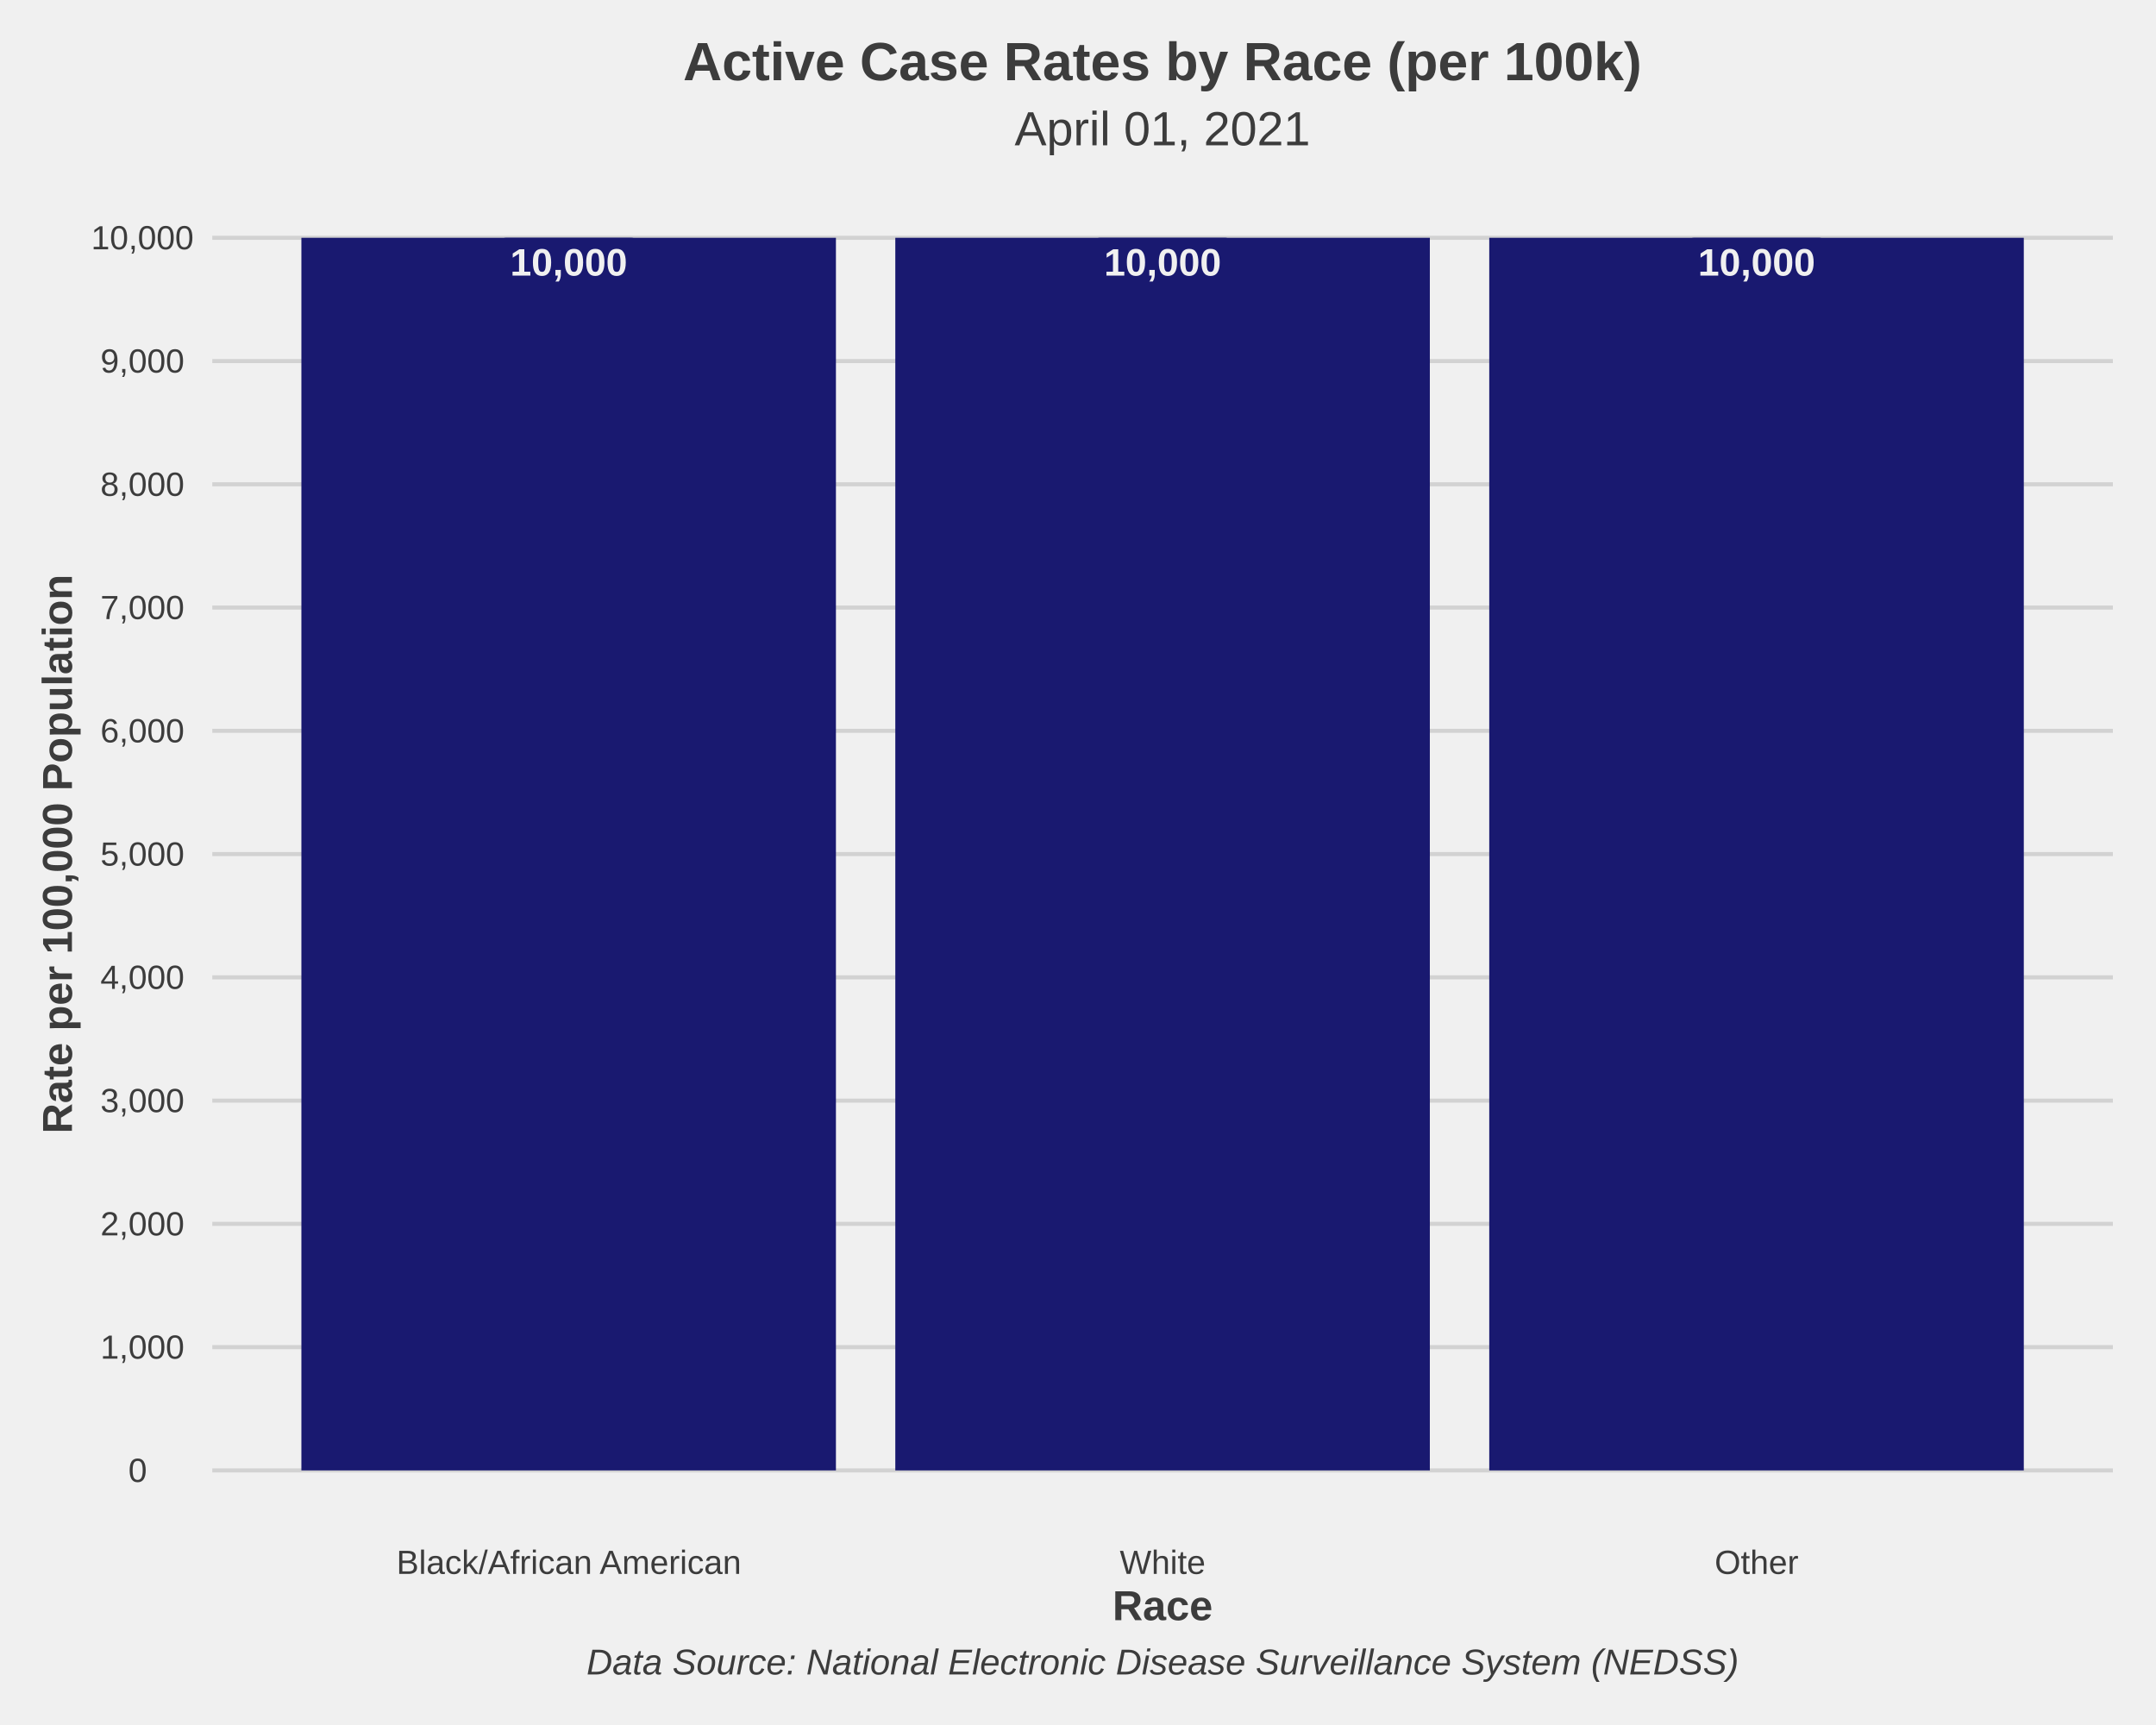
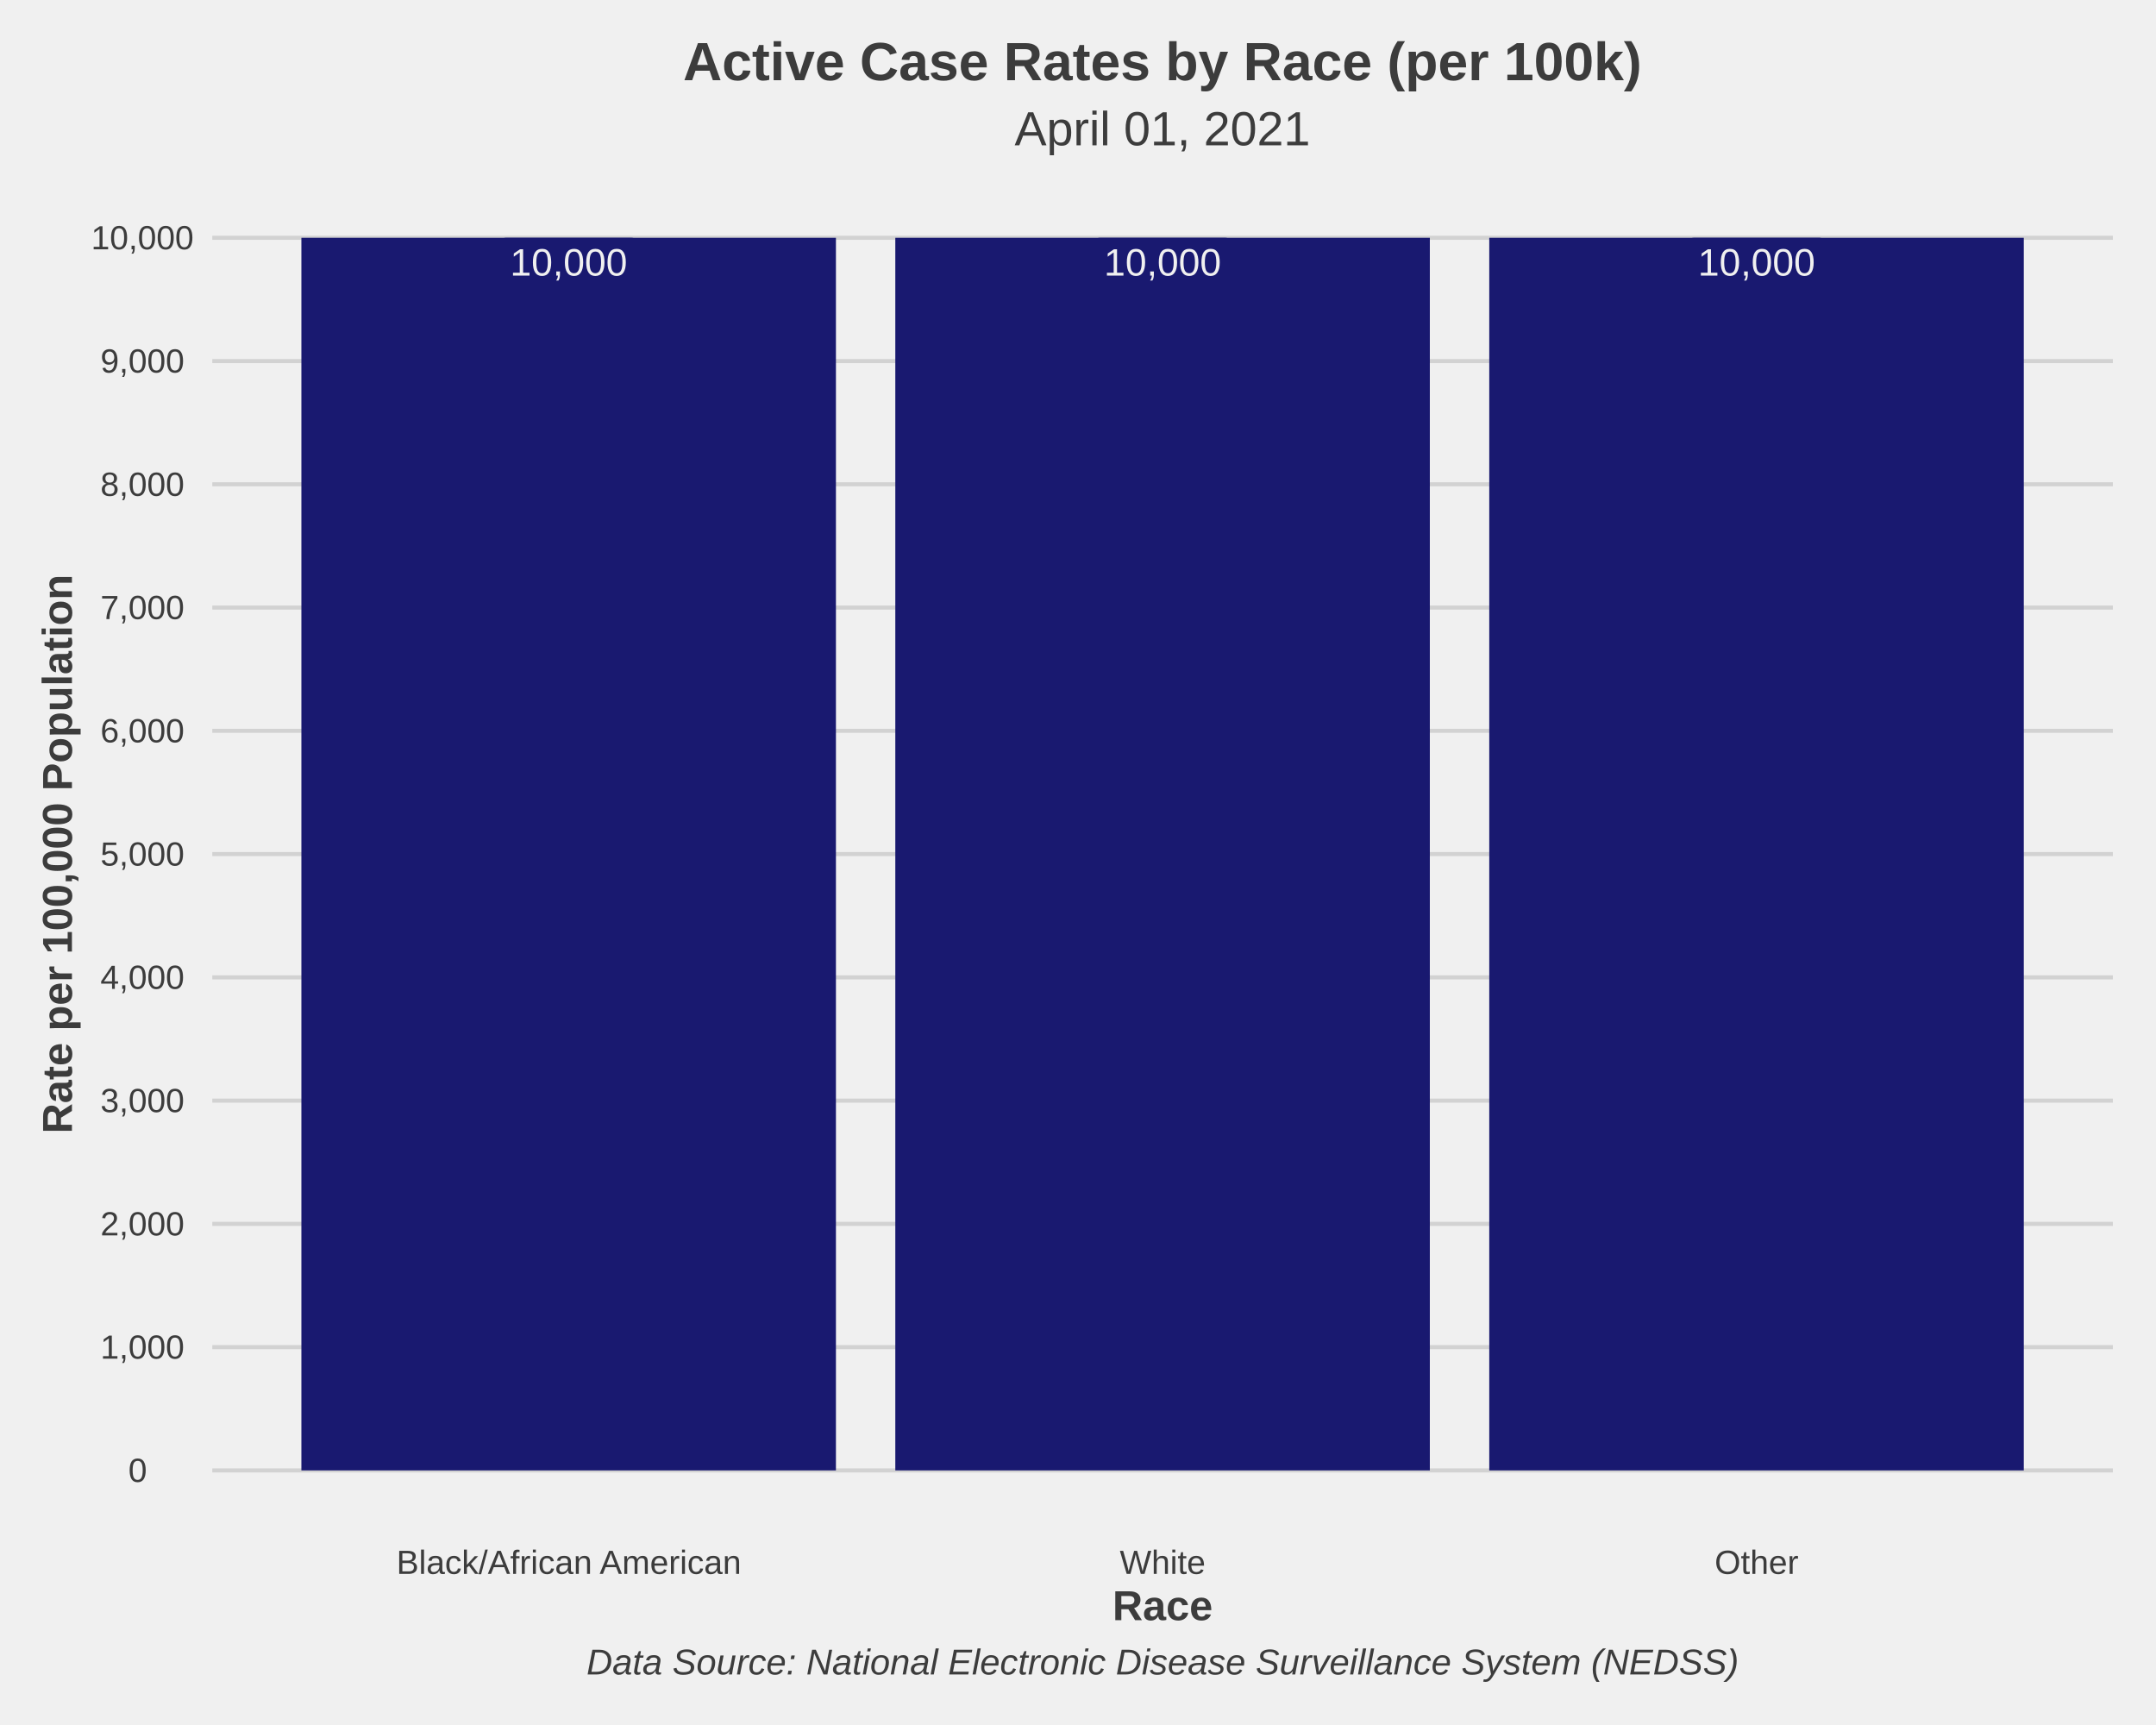
<svg xmlns="http://www.w3.org/2000/svg" viewBox="0 0 720.00 576.00">
  <defs>
    <style type="text/css">
    line, polyline, polygon, path, rect, circle {
      fill: none;
      stroke: #000000;
      stroke-linecap: round;
      stroke-linejoin: round;
      stroke-miterlimit: 10.00;
    }
  </style>
  </defs>
  <rect width="100%" height="100%" style="stroke: none; fill: #FFFFFF;" />
  <rect x="0.00" y="0.00" width="720.00" height="576.00" style="stroke-width: 1.36; stroke: none; fill: #F0F0F0;" />
  <defs>
    <clipPath id="cpNzAuOTB8NzA1LjYwfDUxMS41N3w1OC44Mg==">
      <rect x="70.90" y="58.82" width="634.70" height="452.75" />
    </clipPath>
  </defs>
  <rect x="70.90" y="58.82" width="634.70" height="452.75" style="stroke-width: 1.36; stroke: none; fill: #F0F0F0;" clip-path="url(#cpNzAuOTB8NzA1LjYwfDUxMS41N3w1OC44Mg==)" />
  <polyline points="70.90,490.99 705.60,490.99 " style="stroke-width: 1.36; stroke: #D2D2D2; stroke-linecap: butt;" clip-path="url(#cpNzAuOTB8NzA1LjYwfDUxMS41N3w1OC44Mg==)" />
  <polyline points="70.90,449.83 705.60,449.83 " style="stroke-width: 1.36; stroke: #D2D2D2; stroke-linecap: butt;" clip-path="url(#cpNzAuOTB8NzA1LjYwfDUxMS41N3w1OC44Mg==)" />
  <polyline points="70.90,408.67 705.60,408.67 " style="stroke-width: 1.36; stroke: #D2D2D2; stroke-linecap: butt;" clip-path="url(#cpNzAuOTB8NzA1LjYwfDUxMS41N3w1OC44Mg==)" />
  <polyline points="70.90,367.51 705.60,367.51 " style="stroke-width: 1.36; stroke: #D2D2D2; stroke-linecap: butt;" clip-path="url(#cpNzAuOTB8NzA1LjYwfDUxMS41N3w1OC44Mg==)" />
  <polyline points="70.90,326.35 705.60,326.35 " style="stroke-width: 1.36; stroke: #D2D2D2; stroke-linecap: butt;" clip-path="url(#cpNzAuOTB8NzA1LjYwfDUxMS41N3w1OC44Mg==)" />
  <polyline points="70.90,285.19 705.60,285.19 " style="stroke-width: 1.36; stroke: #D2D2D2; stroke-linecap: butt;" clip-path="url(#cpNzAuOTB8NzA1LjYwfDUxMS41N3w1OC44Mg==)" />
  <polyline points="70.90,244.03 705.60,244.03 " style="stroke-width: 1.36; stroke: #D2D2D2; stroke-linecap: butt;" clip-path="url(#cpNzAuOTB8NzA1LjYwfDUxMS41N3w1OC44Mg==)" />
  <polyline points="70.90,202.87 705.60,202.87 " style="stroke-width: 1.36; stroke: #D2D2D2; stroke-linecap: butt;" clip-path="url(#cpNzAuOTB8NzA1LjYwfDUxMS41N3w1OC44Mg==)" />
  <polyline points="70.90,161.71 705.60,161.71 " style="stroke-width: 1.36; stroke: #D2D2D2; stroke-linecap: butt;" clip-path="url(#cpNzAuOTB8NzA1LjYwfDUxMS41N3w1OC44Mg==)" />
  <polyline points="70.90,120.56 705.60,120.56 " style="stroke-width: 1.36; stroke: #D2D2D2; stroke-linecap: butt;" clip-path="url(#cpNzAuOTB8NzA1LjYwfDUxMS41N3w1OC44Mg==)" />
  <polyline points="70.90,79.40 705.60,79.40 " style="stroke-width: 1.36; stroke: #D2D2D2; stroke-linecap: butt;" clip-path="url(#cpNzAuOTB8NzA1LjYwfDUxMS41N3w1OC44Mg==)" />
  <rect x="100.65" y="79.40" width="178.51" height="411.59" style="stroke-width: 1.07; stroke: none; stroke-linecap: square; stroke-linejoin: miter; fill: #191970;" clip-path="url(#cpNzAuOTB8NzA1LjYwfDUxMS41N3w1OC44Mg==)" />
  <rect x="298.99" y="79.40" width="178.51" height="411.59" style="stroke-width: 1.07; stroke: none; stroke-linecap: square; stroke-linejoin: miter; fill: #191970;" clip-path="url(#cpNzAuOTB8NzA1LjYwfDUxMS41N3w1OC44Mg==)" />
  <rect x="497.34" y="79.40" width="178.51" height="411.59" style="stroke-width: 1.07; stroke: none; stroke-linecap: square; stroke-linejoin: miter; fill: #191970;" clip-path="url(#cpNzAuOTB8NzA1LjYwfDUxMS41N3w1OC44Mg==)" />
  <polygon points="168.91,95.39 210.90,95.39 210.81,95.39 211.16,95.38 211.50,95.31 211.83,95.18 212.13,95.01 212.40,94.79 212.63,94.53 212.81,94.24 212.95,93.92 213.03,93.58 213.06,93.23 213.06,93.23 213.06,81.56 213.06,81.56 213.03,81.21 212.95,80.87 212.81,80.55 212.63,80.26 212.40,80.00 212.13,79.78 211.83,79.60 211.50,79.48 211.16,79.41 210.90,79.40 168.91,79.40 169.17,79.41 168.82,79.40 168.48,79.44 168.14,79.54 167.83,79.69 167.54,79.88 167.29,80.12 167.08,80.40 166.92,80.71 166.81,81.04 166.76,81.38 166.75,81.56 166.75,93.23 166.76,93.06 166.76,93.41 166.81,93.75 166.92,94.08 167.08,94.39 167.29,94.67 167.54,94.91 167.83,95.10 168.14,95.25 168.48,95.35 168.82,95.39 " style="stroke-width: 0.00; stroke: none; fill: #191970;" clip-path="url(#cpNzAuOTB8NzA1LjYwfDUxMS41N3w1OC44Mg==)" />
  <g clip-path="url(#cpNzAuOTB8NzA1LjYwfDUxMS41N3w1OC44Mg==)">
-     <text x="170.35" y="92.03" style="font-size: 12.80px; font-weight: bold; fill: #F0F0F0; font-family: Liberation Sans;" textLength="39.11px" lengthAdjust="spacingAndGlyphs">10,000</text>
+     <text x="170.35" y="92.03" style="font-size: 12.80px; fill: #F0F0F0; font-family: Liberation Sans;" textLength="39.11px" lengthAdjust="spacingAndGlyphs">10,000</text>
  </g>
  <polygon points="367.25,95.39 409.24,95.39 409.16,95.39 409.50,95.38 409.84,95.31 410.17,95.18 410.47,95.01 410.74,94.79 410.97,94.53 411.16,94.24 411.29,93.92 411.38,93.58 411.40,93.23 411.40,93.23 411.40,81.56 411.40,81.56 411.38,81.21 411.29,80.87 411.16,80.55 410.97,80.26 410.74,80.00 410.47,79.78 410.17,79.60 409.84,79.48 409.50,79.41 409.24,79.40 367.25,79.40 367.51,79.41 367.17,79.40 366.82,79.44 366.49,79.54 366.17,79.69 365.89,79.88 365.64,80.12 365.43,80.40 365.27,80.71 365.16,81.04 365.10,81.38 365.09,81.56 365.09,93.23 365.10,93.06 365.10,93.41 365.16,93.75 365.27,94.08 365.43,94.39 365.64,94.67 365.89,94.91 366.17,95.10 366.49,95.25 366.82,95.35 367.17,95.39 " style="stroke-width: 0.00; stroke: none; fill: #191970;" clip-path="url(#cpNzAuOTB8NzA1LjYwfDUxMS41N3w1OC44Mg==)" />
  <g clip-path="url(#cpNzAuOTB8NzA1LjYwfDUxMS41N3w1OC44Mg==)">
-     <text x="368.69" y="92.03" style="font-size: 12.80px; font-weight: bold; fill: #F0F0F0; font-family: Liberation Sans;" textLength="39.11px" lengthAdjust="spacingAndGlyphs">10,000</text>
+     <text x="368.69" y="92.03" style="font-size: 12.80px; fill: #F0F0F0; font-family: Liberation Sans;" textLength="39.11px" lengthAdjust="spacingAndGlyphs">10,000</text>
  </g>
  <polygon points="565.60,95.39 607.59,95.39 607.50,95.39 607.85,95.38 608.19,95.31 608.51,95.18 608.82,95.01 609.08,94.79 609.31,94.53 609.50,94.24 609.64,93.92 609.72,93.58 609.75,93.23 609.75,93.23 609.75,81.56 609.75,81.56 609.72,81.21 609.64,80.87 609.50,80.55 609.31,80.26 609.08,80.00 608.82,79.78 608.51,79.60 608.19,79.48 607.85,79.41 607.59,79.40 565.60,79.40 565.86,79.41 565.51,79.40 565.17,79.44 564.83,79.54 564.52,79.69 564.23,79.88 563.98,80.12 563.77,80.40 563.61,80.71 563.50,81.04 563.45,81.38 563.44,81.56 563.44,93.23 563.45,93.06 563.45,93.41 563.50,93.75 563.61,94.08 563.77,94.39 563.98,94.67 564.23,94.91 564.52,95.10 564.83,95.25 565.17,95.35 565.51,95.39 " style="stroke-width: 0.00; stroke: none; fill: #191970;" clip-path="url(#cpNzAuOTB8NzA1LjYwfDUxMS41N3w1OC44Mg==)" />
  <g clip-path="url(#cpNzAuOTB8NzA1LjYwfDUxMS41N3w1OC44Mg==)">
-     <text x="567.04" y="92.03" style="font-size: 12.80px; font-weight: bold; fill: #F0F0F0; font-family: Liberation Sans;" textLength="39.11px" lengthAdjust="spacingAndGlyphs">10,000</text>
+     <text x="567.04" y="92.03" style="font-size: 12.80px; fill: #F0F0F0; font-family: Liberation Sans;" textLength="39.11px" lengthAdjust="spacingAndGlyphs">10,000</text>
  </g>
  <rect x="70.90" y="58.82" width="634.70" height="452.75" style="stroke-width: 1.36; stroke: none;" clip-path="url(#cpNzAuOTB8NzA1LjYwfDUxMS41N3w1OC44Mg==)" />
  <defs>
    <clipPath id="cpMC4wMHw3MjAuMDB8NTc2LjAwfDAuMDA=">
      <rect x="0.00" y="0.00" width="720.00" height="576.00" />
    </clipPath>
  </defs>
  <g clip-path="url(#cpMC4wMHw3MjAuMDB8NTc2LjAwfDAuMDA=)">
    <text x="42.86" y="494.84" style="font-size: 11.20px; fill: #3C3C3C; font-family: Liberation Sans;" textLength="21.77px" lengthAdjust="spacingAndGlyphs">     0</text>
  </g>
  <g clip-path="url(#cpMC4wMHw3MjAuMDB8NTc2LjAwfDAuMDA=)">
    <text x="33.53" y="453.68" style="font-size: 11.20px; fill: #3C3C3C; font-family: Liberation Sans;" textLength="31.09px" lengthAdjust="spacingAndGlyphs"> 1,000</text>
  </g>
  <g clip-path="url(#cpMC4wMHw3MjAuMDB8NTc2LjAwfDAuMDA=)">
    <text x="33.53" y="412.52" style="font-size: 11.20px; fill: #3C3C3C; font-family: Liberation Sans;" textLength="31.09px" lengthAdjust="spacingAndGlyphs"> 2,000</text>
  </g>
  <g clip-path="url(#cpMC4wMHw3MjAuMDB8NTc2LjAwfDAuMDA=)">
    <text x="33.53" y="371.36" style="font-size: 11.20px; fill: #3C3C3C; font-family: Liberation Sans;" textLength="31.09px" lengthAdjust="spacingAndGlyphs"> 3,000</text>
  </g>
  <g clip-path="url(#cpMC4wMHw3MjAuMDB8NTc2LjAwfDAuMDA=)">
    <text x="33.53" y="330.20" style="font-size: 11.20px; fill: #3C3C3C; font-family: Liberation Sans;" textLength="31.09px" lengthAdjust="spacingAndGlyphs"> 4,000</text>
  </g>
  <g clip-path="url(#cpMC4wMHw3MjAuMDB8NTc2LjAwfDAuMDA=)">
    <text x="33.53" y="289.04" style="font-size: 11.20px; fill: #3C3C3C; font-family: Liberation Sans;" textLength="31.09px" lengthAdjust="spacingAndGlyphs"> 5,000</text>
  </g>
  <g clip-path="url(#cpMC4wMHw3MjAuMDB8NTc2LjAwfDAuMDA=)">
    <text x="33.53" y="247.88" style="font-size: 11.20px; fill: #3C3C3C; font-family: Liberation Sans;" textLength="31.09px" lengthAdjust="spacingAndGlyphs"> 6,000</text>
  </g>
  <g clip-path="url(#cpMC4wMHw3MjAuMDB8NTc2LjAwfDAuMDA=)">
    <text x="33.53" y="206.72" style="font-size: 11.20px; fill: #3C3C3C; font-family: Liberation Sans;" textLength="31.09px" lengthAdjust="spacingAndGlyphs"> 7,000</text>
  </g>
  <g clip-path="url(#cpMC4wMHw3MjAuMDB8NTc2LjAwfDAuMDA=)">
    <text x="33.53" y="165.57" style="font-size: 11.20px; fill: #3C3C3C; font-family: Liberation Sans;" textLength="31.09px" lengthAdjust="spacingAndGlyphs"> 8,000</text>
  </g>
  <g clip-path="url(#cpMC4wMHw3MjAuMDB8NTc2LjAwfDAuMDA=)">
    <text x="33.53" y="124.41" style="font-size: 11.20px; fill: #3C3C3C; font-family: Liberation Sans;" textLength="31.09px" lengthAdjust="spacingAndGlyphs"> 9,000</text>
  </g>
  <g clip-path="url(#cpMC4wMHw3MjAuMDB8NTc2LjAwfDAuMDA=)">
    <text x="30.42" y="83.25" style="font-size: 11.20px; fill: #3C3C3C; font-family: Liberation Sans;" textLength="34.20px" lengthAdjust="spacingAndGlyphs">10,000</text>
  </g>
  <g clip-path="url(#cpMC4wMHw3MjAuMDB8NTc2LjAwfDAuMDA=)">
    <text x="132.40" y="525.55" style="font-size: 11.20px; fill: #3C3C3C; font-family: Liberation Sans;" textLength="115.00px" lengthAdjust="spacingAndGlyphs">Black/African American</text>
  </g>
  <g clip-path="url(#cpMC4wMHw3MjAuMDB8NTc2LjAwfDAuMDA=)">
    <text x="373.95" y="525.55" style="font-size: 11.20px; fill: #3C3C3C; font-family: Liberation Sans;" textLength="28.59px" lengthAdjust="spacingAndGlyphs">White</text>
  </g>
  <g clip-path="url(#cpMC4wMHw3MjAuMDB8NTc2LjAwfDAuMDA=)">
    <text x="572.61" y="525.55" style="font-size: 11.20px; fill: #3C3C3C; font-family: Liberation Sans;" textLength="27.97px" lengthAdjust="spacingAndGlyphs">Other</text>
  </g>
  <g clip-path="url(#cpMC4wMHw3MjAuMDB8NTc2LjAwfDAuMDA=)">
    <text x="371.52" y="540.99" style="font-size: 14.00px; font-weight: bold; fill: #3C3C3C; font-family: Liberation Sans;" textLength="33.45px" lengthAdjust="spacingAndGlyphs">Race</text>
  </g>
  <g clip-path="url(#cpMC4wMHw3MjAuMDB8NTc2LjAwfDAuMDA=)">
    <text transform="translate(24.02,378.52) rotate(-90)" style="font-size: 14.00px; font-weight: bold; fill: #3C3C3C; font-family: Liberation Sans;" textLength="186.66px" lengthAdjust="spacingAndGlyphs">Rate per 100,000 Population</text>
  </g>
  <g clip-path="url(#cpMC4wMHw3MjAuMDB8NTc2LjAwfDAuMDA=)">
    <text x="338.83" y="48.51" style="font-size: 16.00px; fill: #3C3C3C; font-family: Liberation Sans;" textLength="98.83px" lengthAdjust="spacingAndGlyphs">April 01, 2021</text>
  </g>
  <g clip-path="url(#cpMC4wMHw3MjAuMDB8NTc2LjAwfDAuMDA=)">
    <text x="228.11" y="26.79" style="font-size: 18.00px; font-weight: bold; fill: #3C3C3C; font-family: Liberation Sans;" textLength="320.28px" lengthAdjust="spacingAndGlyphs">Active Case Rates by Race (per 100k)</text>
  </g>
  <g clip-path="url(#cpMC4wMHw3MjAuMDB8NTc2LjAwfDAuMDA=)">
    <text x="195.86" y="559.12" style="font-size: 12.00px; font-style: italic; fill: #3C3C3C; font-family: Liberation Sans;" textLength="384.78px" lengthAdjust="spacingAndGlyphs">Data Source: National Electronic Disease Surveillance System (NEDSS)</text>
  </g>
</svg>
